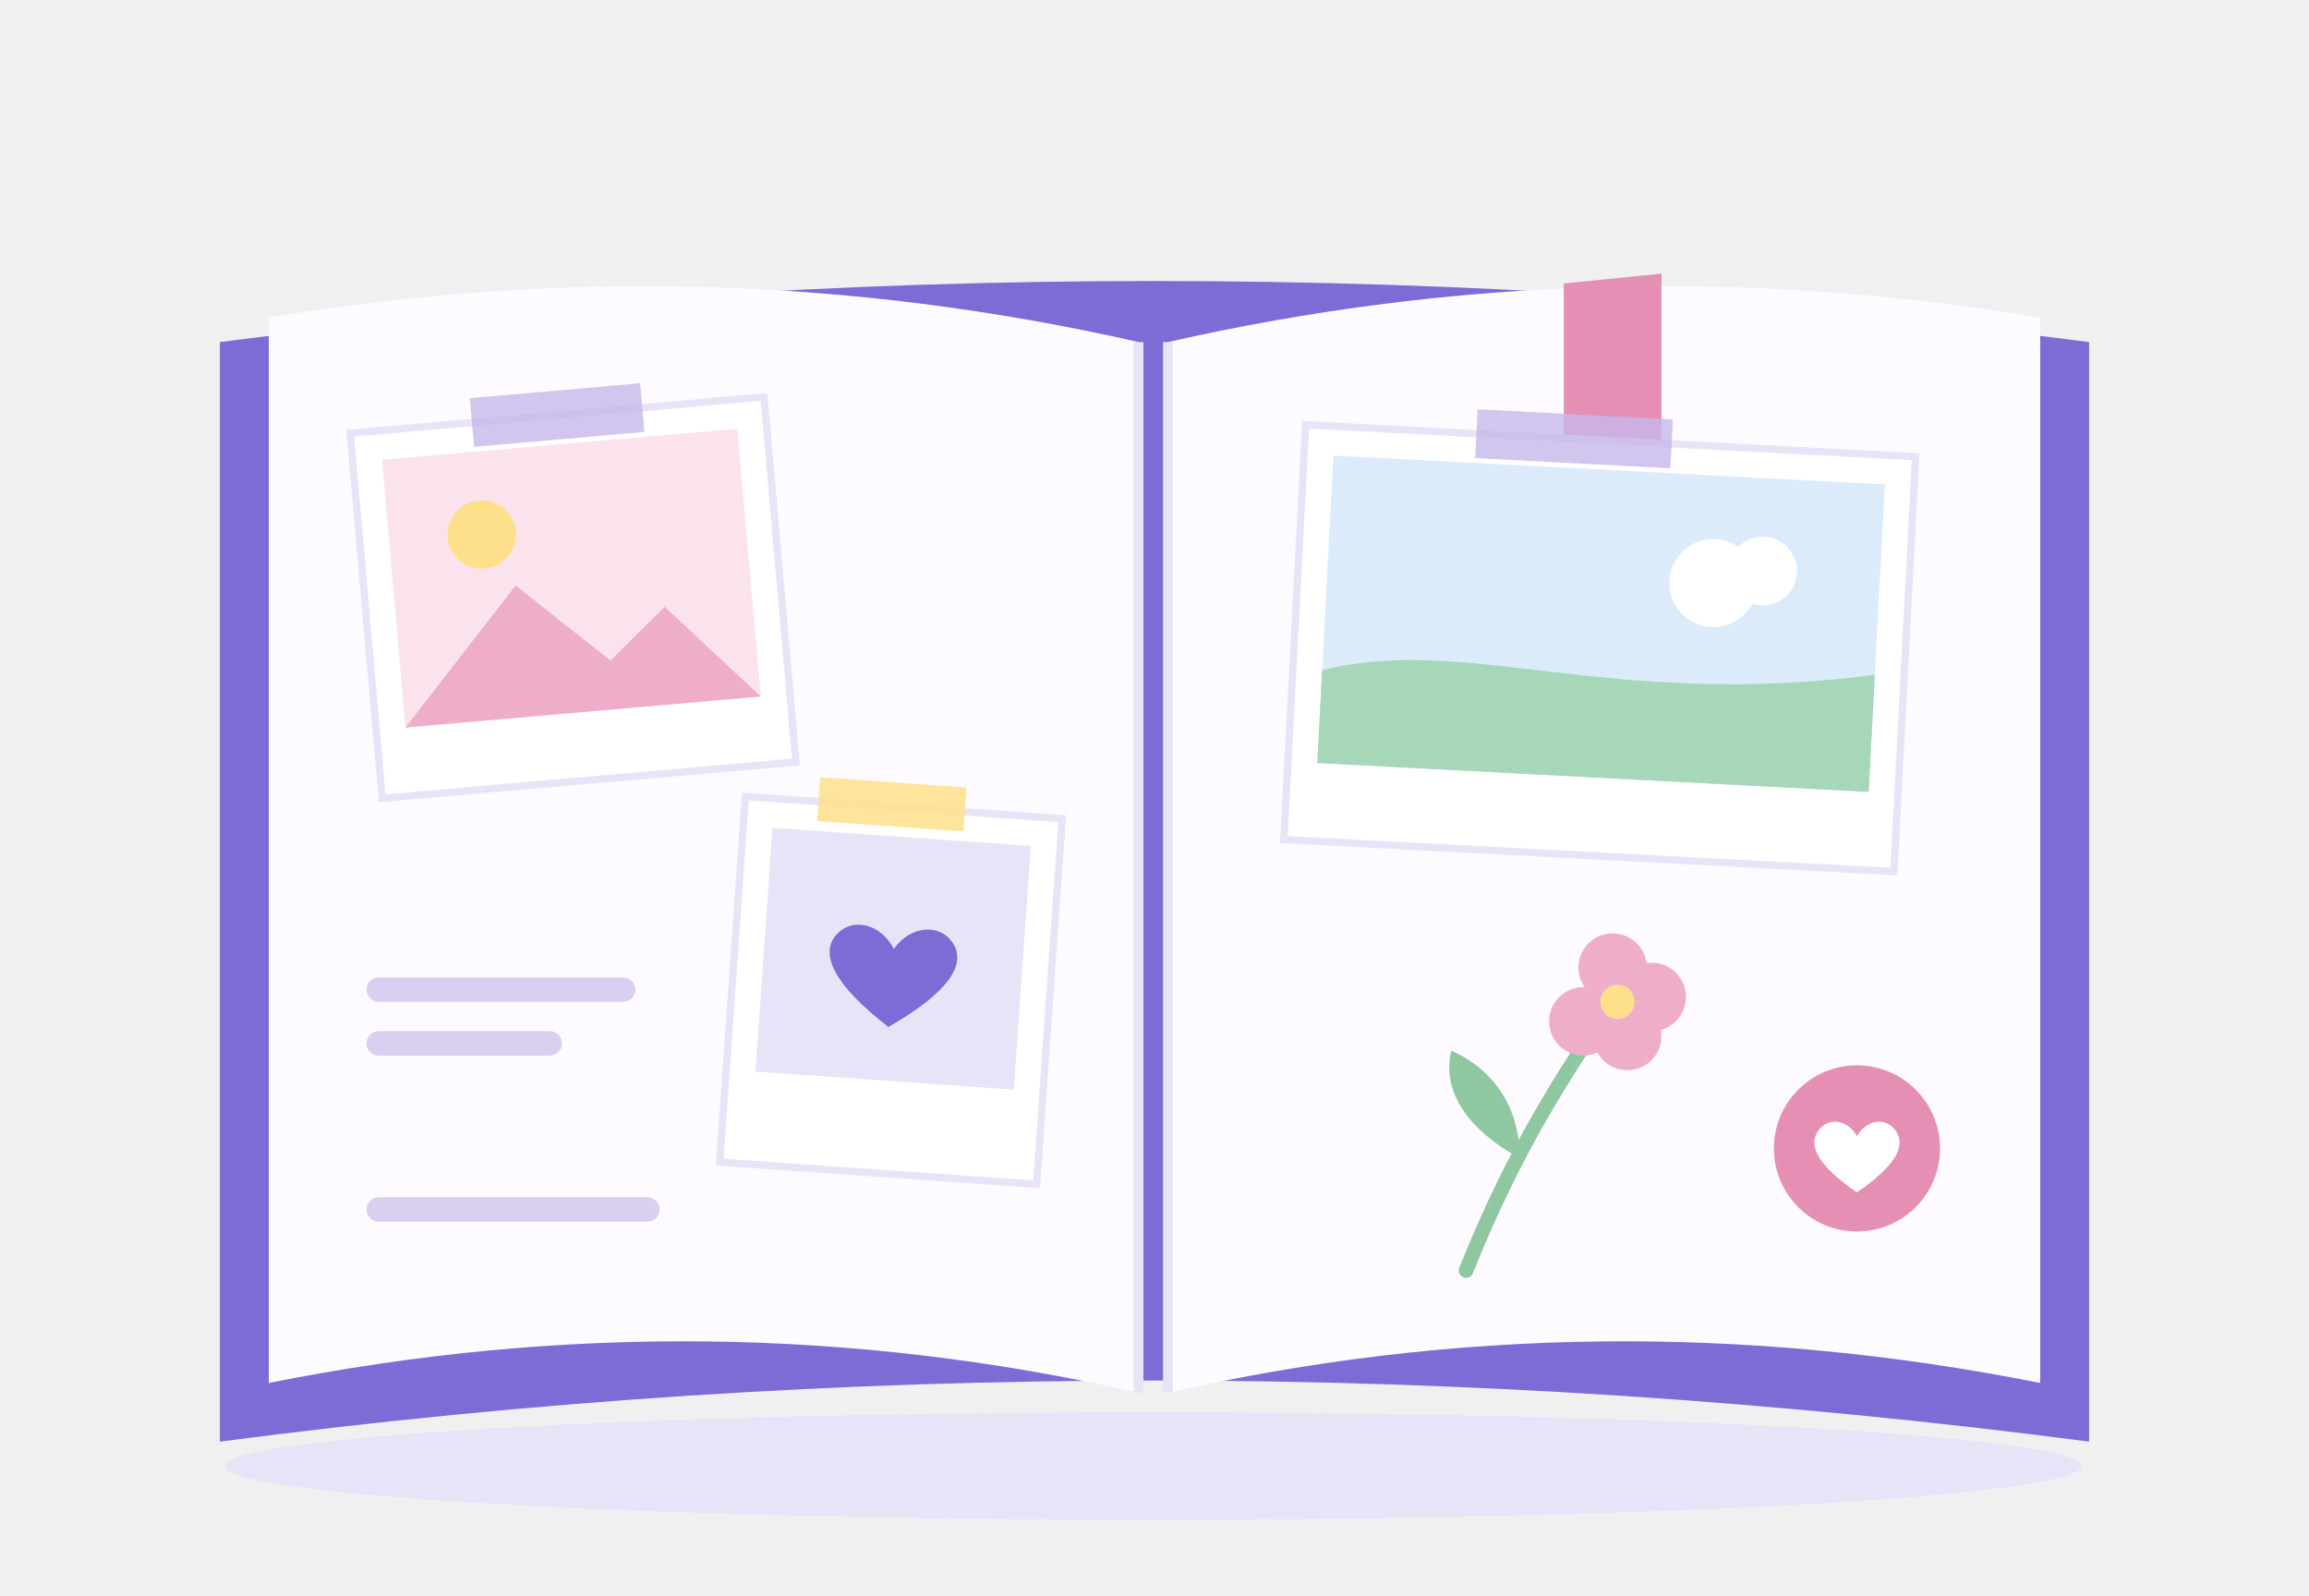
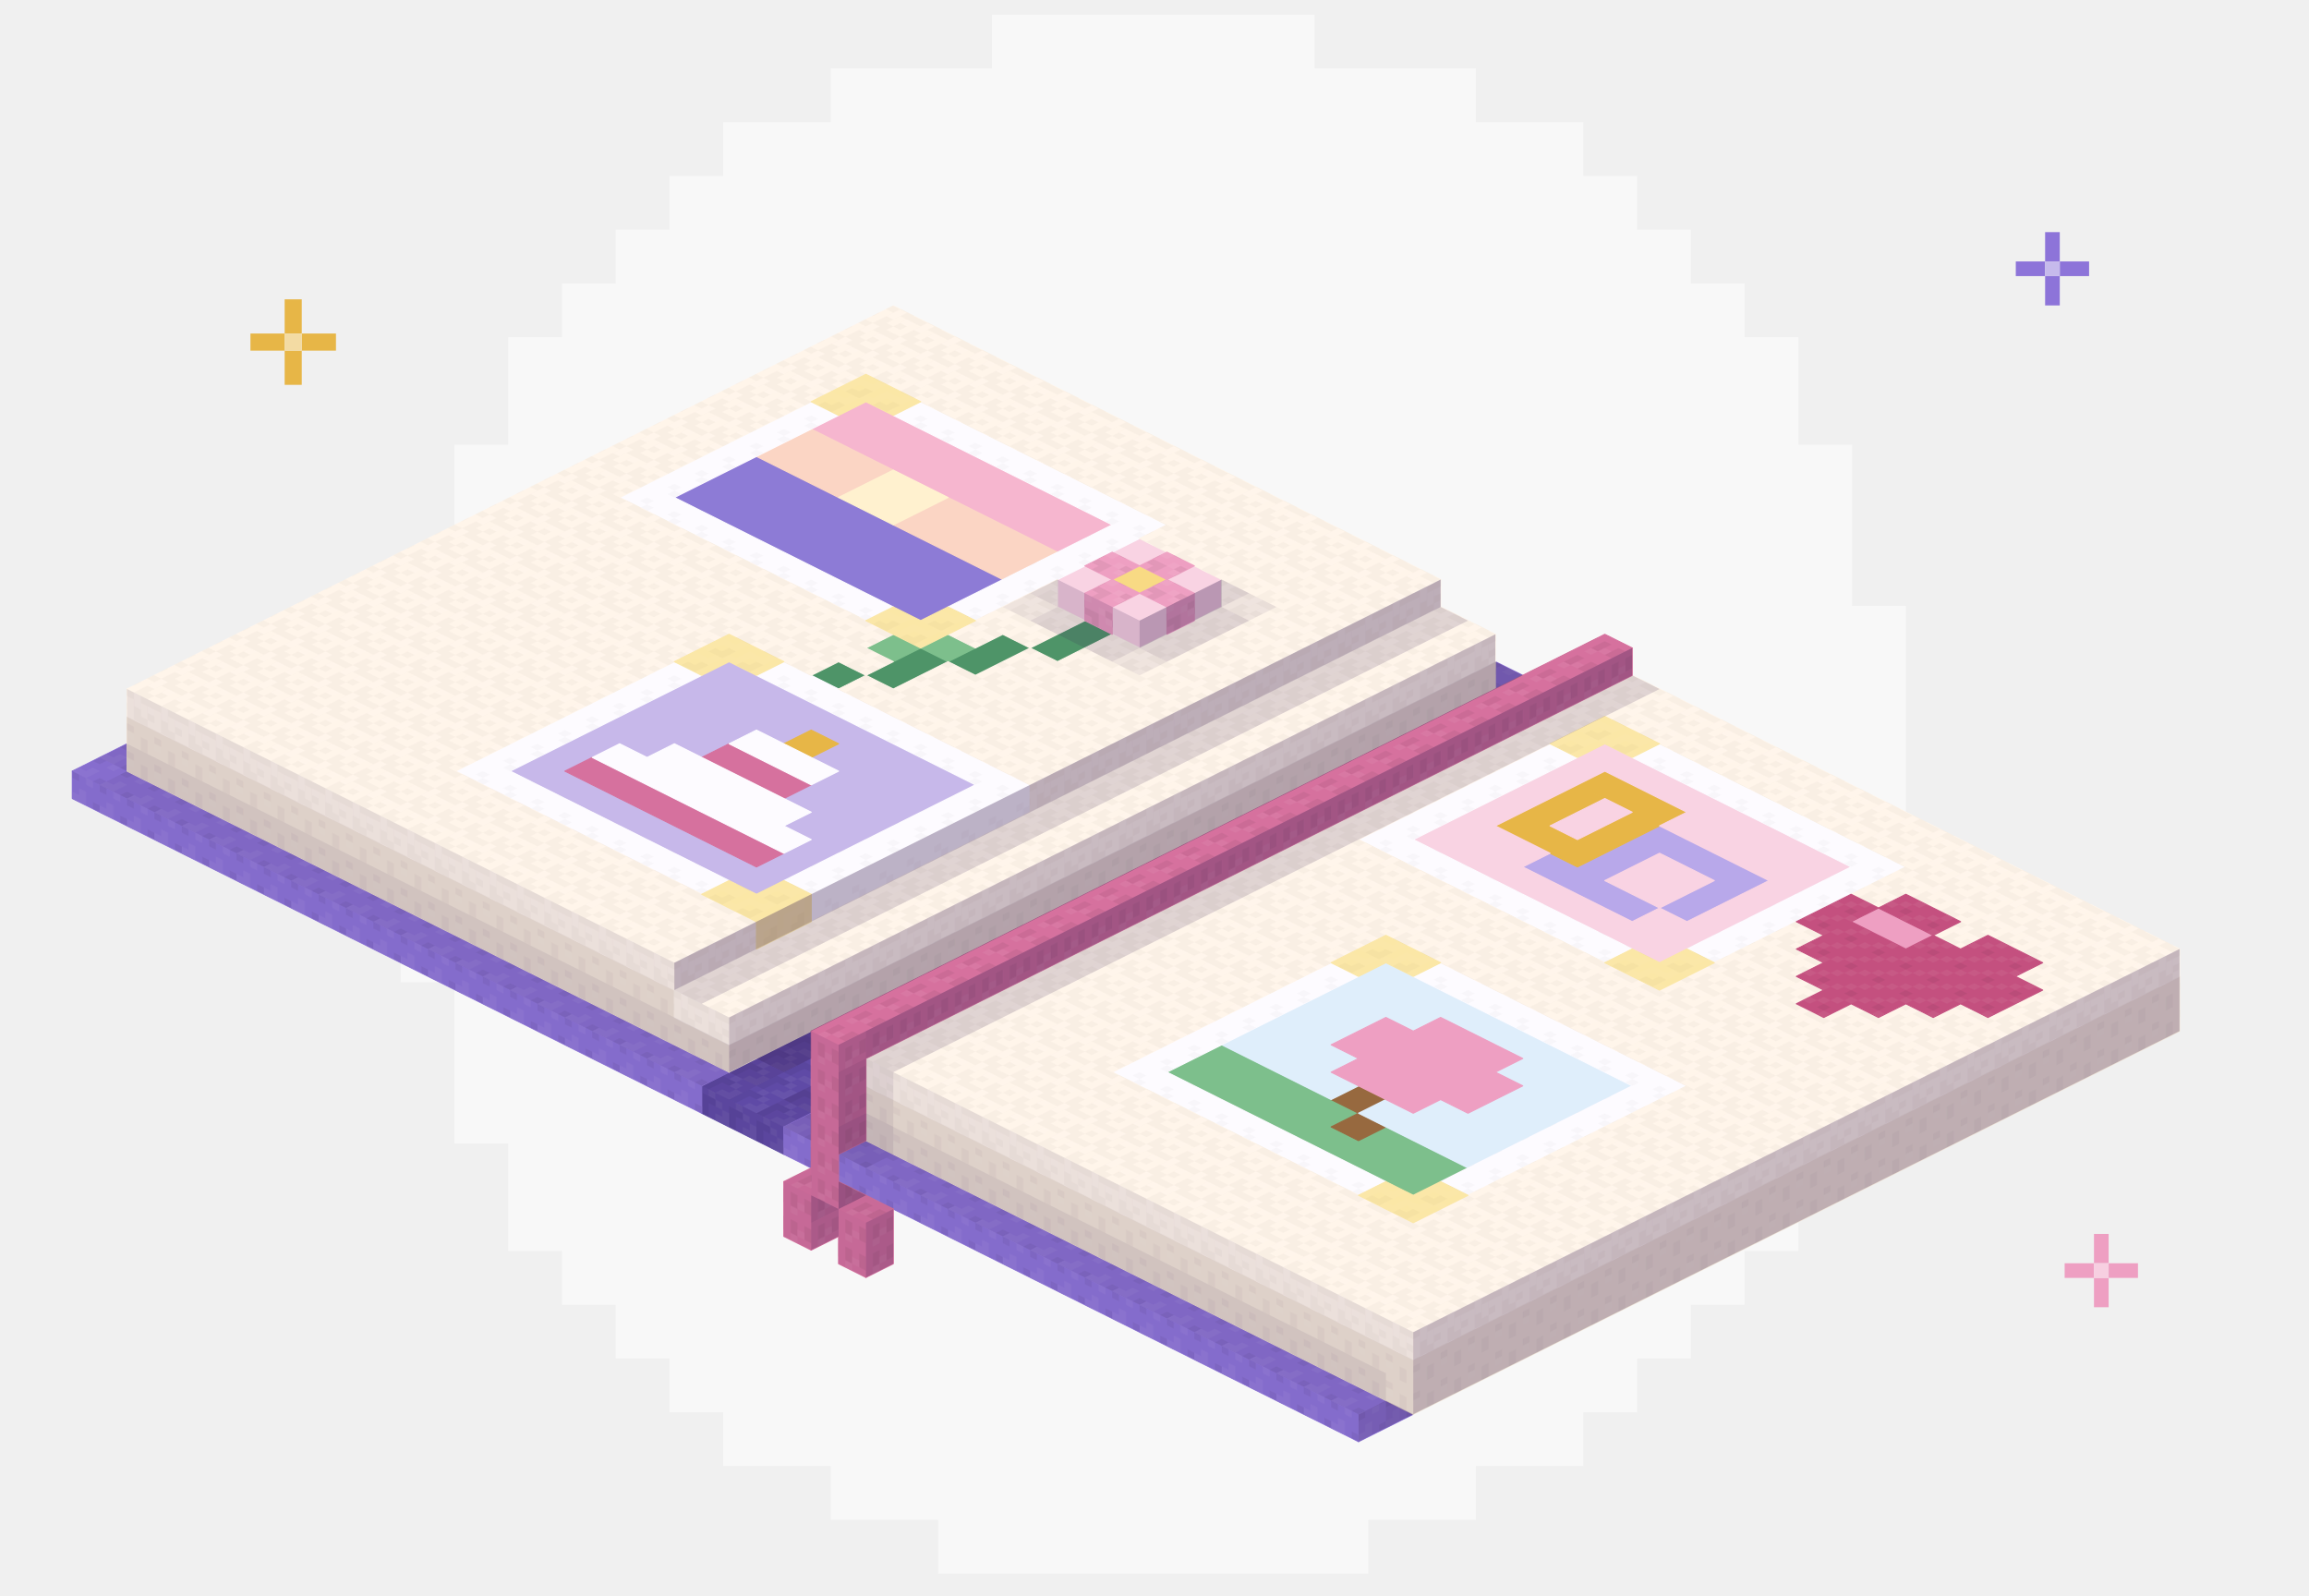
- <svg xmlns="http://www.w3.org/2000/svg" width="945" height="653" viewBox="0 0 945 653">
-   <ellipse cx="472" cy="600" rx="380" ry="22" fill="#e9e3f7" />
-   <path d="M90 140Q472 90 855 140V590Q472 540 90 590Z" fill="#7d6bd6" />
-   <path d="M110 130Q290 100 466 140V570Q290 530 110 566Z" fill="#fdfbff" />
-   <path d="M478 140Q654 100 835 130V566Q654 530 478 570Z" fill="#fdfbff" />
-   <path d="M466 140V570M478 140V570" stroke="#e9e3f7" stroke-width="4" />
-   <path d="M640 116V250L660 230L680 250V112" fill="#e58fb5" />
-   <g transform="rotate(-5 230 250)">
-     <rect x="150" y="170" width="170" height="150" fill="#ffffff" stroke="#e9e3f7" stroke-width="3" />
-     <rect x="162" y="182" width="146" height="110" fill="#fbe3ee" />
-     <circle cx="200" cy="216" r="14" fill="#ffe08a" />
-     <path d="M162 292L212 238L248 272L272 252L308 292Z" fill="#eeaeca" />
-     <rect x="200" y="160" width="70" height="20" fill="#c7b8ea" opacity="0.8" />
+ <svg xmlns="http://www.w3.org/2000/svg" width="945" height="653" viewBox="0 0 945 653" role="img" aria-label="A blocky open wedding album with photos taped to its pages">
+   <defs>
+     <pattern id="wedding-al-page-top" patternUnits="userSpaceOnUse" width="4" height="4" patternTransform="matrix(0.5 0.25 -0.5 0.25 0 -2)">
+       <rect width="4" height="4" fill="#f9efe4" />
+       <path fill="#fff5eb" d="M1 0h1v1h-1zM1 1h1v1h-1zM3 1h1v1h-1z" />
+       <path fill="#fff5ea" d="M0 1h1v1h-1zM2 1h1v1h-1zM0 2h1v1h-1zM2 2h1v1h-1zM0 3h1v1h-1zM3 3h1v1h-1z" />
+     </pattern>
+     <pattern id="wedding-al-page-left" patternUnits="userSpaceOnUse" width="4" height="4" patternTransform="matrix(0.5 0.25 0 0.5 -2 -1)" href="#wedding-al-page-top" />
+     <pattern id="wedding-al-page-right" patternUnits="userSpaceOnUse" width="4" height="4" patternTransform="matrix(0.5 -0.25 0 0.5 0 0)" href="#wedding-al-page-top" />
+     <pattern id="wedding-al-tape-top" patternUnits="userSpaceOnUse" width="4" height="4" patternTransform="matrix(0.5 0.25 -0.5 0.25 0 -2)">
+       <rect width="4" height="4" fill="#fbe7a8" />
+       <path fill="#fbe7a6" d="M0 0h2v1h-2zM3 0h1v1h-1zM3 1h1v1h-1zM1 2h1v1h-1zM3 2h1v1h-1z" />
+       <path fill="#f6e2a3" d="M2 2h1v1h-1zM1 3h2v1h-2z" />
+     </pattern>
+     <pattern id="wedding-al-tape-left" patternUnits="userSpaceOnUse" width="4" height="4" patternTransform="matrix(0.5 0.25 0 0.5 -2 -1)" href="#wedding-al-tape-top" />
+     <pattern id="wedding-al-tape-right" patternUnits="userSpaceOnUse" width="4" height="4" patternTransform="matrix(0.5 -0.25 0 0.5 0 0)" href="#wedding-al-tape-top" />
+     <pattern id="wedding-al-frame-top" patternUnits="userSpaceOnUse" width="4" height="4" patternTransform="matrix(0.5 0.25 -0.5 0.25 0 -2)">
+       <rect width="4" height="4" fill="#fdfbff" />
+       <path fill="#f8f6fa" d="M2 2h1v1h-1zM3 3h1v1h-1z" />
+     </pattern>
+     <pattern id="wedding-al-frame-left" patternUnits="userSpaceOnUse" width="4" height="4" patternTransform="matrix(0.5 0.25 0 0.5 -2 -1)" href="#wedding-al-frame-top" />
+     <pattern id="wedding-al-frame-right" patternUnits="userSpaceOnUse" width="4" height="4" patternTransform="matrix(0.5 -0.25 0 0.5 0 0)" href="#wedding-al-frame-top" />
+     <pattern id="wedding-al-edge-top" patternUnits="userSpaceOnUse" width="4" height="4" patternTransform="matrix(0.5 0.25 -0.5 0.25 0 -2)">
+       <rect width="4" height="4" fill="#f1e4d6" />
+       <path fill="#eaddd0" d="M0 1h1v1h-1zM2 2h1v1h-1zM2 3h1v1h-1z" />
+       <path fill="#f1e5d7" d="M0 2h1v1h-1z" />
+     </pattern>
+     <pattern id="wedding-al-edge-left" patternUnits="userSpaceOnUse" width="4" height="4" patternTransform="matrix(0.5 0.25 0 0.5 -2 -1)" href="#wedding-al-edge-top" />
+     <pattern id="wedding-al-edge-right" patternUnits="userSpaceOnUse" width="4" height="4" patternTransform="matrix(0.5 -0.25 0 0.5 0 0)" href="#wedding-al-edge-top" />
+     <pattern id="wedding-al-cover-top" patternUnits="userSpaceOnUse" width="4" height="4" patternTransform="matrix(0.5 0.25 -0.5 0.25 0 -2)">
+       <rect width="4" height="4" fill="#8d74d9" />
+       <path fill="#866ece" d="M0 0h1v1h-1zM3 3h1v1h-1z" />
+       <path fill="#937bdb" d="M2 0h1v1h-1zM1 2h1v1h-1zM0 3h2v1h-2z" />
+     </pattern>
+     <pattern id="wedding-al-cover-left" patternUnits="userSpaceOnUse" width="4" height="4" patternTransform="matrix(0.5 0.25 0 0.5 -2 -1)" href="#wedding-al-cover-top" />
+     <pattern id="wedding-al-cover-right" patternUnits="userSpaceOnUse" width="4" height="4" patternTransform="matrix(0.5 -0.25 0 0.5 0 0)" href="#wedding-al-cover-top" />
+     <pattern id="wedding-al-ribbon-top" patternUnits="userSpaceOnUse" width="4" height="4" patternTransform="matrix(0.5 0.25 -0.5 0.25 0 -2)">
+       <rect width="4" height="4" fill="#d6719e" />
+       <path fill="#cb6b96" d="M1 1h1v1h-1zM3 1h1v1h-1zM1 2h1v1h-1zM3 2h1v1h-1z" />
+       <path fill="#d878a3" d="M2 2h1v1h-1zM1 3h1v1h-1z" />
+     </pattern>
+     <pattern id="wedding-al-ribbon-left" patternUnits="userSpaceOnUse" width="4" height="4" patternTransform="matrix(0.5 0.25 0 0.5 -2 -1)" href="#wedding-al-ribbon-top" />
+     <pattern id="wedding-al-ribbon-right" patternUnits="userSpaceOnUse" width="4" height="4" patternTransform="matrix(0.5 -0.25 0 0.5 0 0)" href="#wedding-al-ribbon-top" />
+     <pattern id="wedding-al-petal-top" patternUnits="userSpaceOnUse" width="4" height="4" patternTransform="matrix(0.5 0.25 -0.5 0.25 0 -2)">
+       <rect width="4" height="4" fill="#ee9fc2" />
+       <path fill="#efa4c5" d="M0 0h1v1h-1zM2 1h1v1h-1zM3 2h1v1h-1z" />
+       <path fill="#e297b8" d="M3 1h1v1h-1zM0 2h2v1h-2zM1 3h1v1h-1z" />
+     </pattern>
+     <pattern id="wedding-al-petal-left" patternUnits="userSpaceOnUse" width="4" height="4" patternTransform="matrix(0.5 0.25 0 0.5 -2 -1)" href="#wedding-al-petal-top" />
+     <pattern id="wedding-al-petal-right" patternUnits="userSpaceOnUse" width="4" height="4" patternTransform="matrix(0.5 -0.25 0 0.5 0 0)" href="#wedding-al-petal-top" />
+     <pattern id="wedding-al-sticker-top" patternUnits="userSpaceOnUse" width="4" height="4" patternTransform="matrix(0.5 0.25 -0.5 0.25 0 -2)">
+       <rect width="4" height="4" fill="#c4507f" />
+       <path fill="#c75985" d="M2 0h1v1h-1zM1 1h1v1h-1zM0 2h1v1h-1zM3 3h1v1h-1z" />
+       <path fill="#ba4c79" d="M2 2h1v1h-1z" />
+     </pattern>
+     <pattern id="wedding-al-sticker-left" patternUnits="userSpaceOnUse" width="4" height="4" patternTransform="matrix(0.5 0.25 0 0.5 -2 -1)" href="#wedding-al-sticker-top" />
+     <pattern id="wedding-al-sticker-right" patternUnits="userSpaceOnUse" width="4" height="4" patternTransform="matrix(0.5 -0.25 0 0.5 0 0)" href="#wedding-al-sticker-top" />
+     <pattern id="wedding-al-cover-dk-top" patternUnits="userSpaceOnUse" width="4" height="4" patternTransform="matrix(0.5 0.25 -0.5 0.25 0 -2)">
+       <rect width="4" height="4" fill="#5f4aa6" />
+       <path fill="#6753aa" d="M1 0h1v1h-1zM2 1h1v1h-1zM3 2h1v1h-1zM2 3h2v1h-2z" />
+       <path fill="#5a469e" d="M0 1h2v1h-2zM0 2h1v1h-1zM0 3h1v1h-1z" />
+     </pattern>
+     <pattern id="wedding-al-cover-dk-left" patternUnits="userSpaceOnUse" width="4" height="4" patternTransform="matrix(0.5 0.25 0 0.5 -2 -1)" href="#wedding-al-cover-dk-top" />
+     <pattern id="wedding-al-cover-dk-right" patternUnits="userSpaceOnUse" width="4" height="4" patternTransform="matrix(0.5 -0.25 0 0.5 0 0)" href="#wedding-al-cover-dk-top" />
+   </defs>
+   <path fill="#ffffff" fill-opacity="0.55" d="M406 6h132v22h-132zM340 28h264v22h-264zM296 50h352v22h-352zM274 72h396v22h-396zM252 94h440v22h-440zM230 116h484v22h-484zM208 138h528v22h-528zM208 160h528v22h-528zM186 182h572v22h-572zM186 204h572v22h-572zM186 226h572v22h-572zM164 248h616v22h-616zM164 270h616v22h-616zM164 292h616v22h-616zM164 314h616v22h-616zM164 336h616v22h-616zM164 358h616v22h-616zM164 380h616v22h-616zM186 402h572v22h-572zM186 424h572v22h-572zM186 446h572v22h-572zM208 468h528v22h-528zM208 490h528v22h-528zM230 512h484v22h-484zM252 534h440v22h-440zM274 556h396v22h-396zM296 578h352v22h-352zM340 600h264v22h-264zM384 622h176v22h-176z" />
+   <g transform="matrix(5.6 0 0 5.6 365.6 170)">
+     <path fill="#4e9468" stroke="#4e9468" stroke-width=".08" stroke-linejoin="round" d="M14 15l2 1l-4 2l-2 -1zM8 16l2 1l-4 2l-2 -1zM2 17l2 1l-4 2l-2 -1zM-4 18l2 1l-2 1l-2 -1z" />
+     <path fill="#7dbf8c" stroke="#7dbf8c" stroke-width=".08" stroke-linejoin="round" d="M4 16l2 1l-2 1l-2 -1zM0 16l2 1l-2 1l-2 -1zM24 46l10 5l-4 2l-10 -5zM36 52l6 3l-4 2l-6 -3zM32 52l2 1l-2 1l-2 -1z" />
+     <path fill="#8d7bd6" stroke="#8d7bd6" stroke-width=".08" stroke-linejoin="round" d="M-10 3l18 9l-6 3l-18 -9z" />
+     <path fill="#97693f" stroke="#97693f" stroke-width=".08" stroke-linejoin="round" d="M34 49l2 1l-2 1l-2 -1zM34 51l2 1l-2 1l-2 -1z" />
+     <path fill="#b8a8ea" stroke="#b8a8ea" stroke-width=".08" stroke-linejoin="round" d="M56 30l8 4l-2 1l-8 -4zM54 31l2 1l-6 3l-2 -1zM60 34l2 1l-4 2l-2 -1zM48 32l2 1l-2 1l-2 -1zM52 34l4 2l-2 1l-4 -2z" />
+     <path fill="#c7b8ea" stroke="#c7b8ea" stroke-width=".08" stroke-linejoin="round" d="M-12 18l18 9l-2 1l-18 -9zM-14 19l8 4l-2 1l-8 -4zM-4 24l8 4l-2 1l-8 -4zM-16 20l6 3l-4 2l-6 -3zM-4 26l6 3l-4 2l-6 -3zM-20 22l4 2l-2 1l-4 -2zM-6 29l4 2l-2 1l-4 -2zM-22 23l2 1l-6 3l-2 -1zM-6 31l2 1l-6 3l-2 -1zM-24 26l14 7l-2 1l-14 -7z" />
+     <path fill="#d6719e" stroke="#d6719e" stroke-width=".08" stroke-linejoin="round" d="M-12 24l6 3l-2 1l-6 -3zM-22 25l14 7l-2 1l-14 -7z" />
+     <path fill="#dfeefb" stroke="#dfeefb" stroke-width=".08" stroke-linejoin="round" d="M36 40l18 9l-2 1l-18 -9zM34 41l6 3l-2 1l-6 -3zM46 47l6 3l-2 1l-6 -3zM32 42l4 2l-8 4l-4 -2zM46 49l4 2l-8 4l-4 -2zM32 46l2 1l-4 2l-2 -1zM40 50l2 1l-4 2l-2 -1zM32 48l2 1l-2 1l-2 -1zM36 50l2 1l-2 1l-2 -1z" />
+     <path fill="#e7b647" stroke="#e7b647" stroke-width=".08" stroke-linejoin="round" d="M52 26l6 3l-2 1l-6 -3zM50 27l2 1l-6 3l-2 -1zM54 29l2 1l-6 3l-2 -1zM48 30l2 1l-2 1l-2 -1zM-6 23l2 1l-2 1l-2 -1z" />
+     <path fill="#ee9fc2" stroke="#ee9fc2" stroke-width=".08" stroke-linejoin="round" d="M72 36l4 2l-2 1l-4 -2zM40 44l6 3l-8 4l-6 -3zM36 44l2 1l-4 2l-2 -1zM44 48l2 1l-4 2l-2 -1z" />
+     <path fill="#f6b6cf" stroke="#f6b6cf" stroke-width=".08" stroke-linejoin="round" d="M-2 -1l18 9l-4 2l-18 -9z" />
+     <path fill="#f8da84" stroke="#f8da84" stroke-width=".08" stroke-linejoin="round" d="M18 11l2 1l-2 1l-2 -1z" />
+     <path fill="#f9d3e3" stroke="#f9d3e3" stroke-width=".08" stroke-linejoin="round" d="M18 9l2 1l-2 1l-2 -1zM22 11l2 1l-2 1l-2 -1zM14 11l2 1l-2 1l-2 -1zM18 13l2 1l-2 1l-2 -1zM12 12l2 1l0 2l-2 -1zM16 14l2 1l0 2l-2 -1zM22 13l2 -1l0 2l-2 1zM18 15l2 -1l0 2l-2 1zM52 24l18 9l-2 1l-18 -9zM50 25l2 1l-12 6l-2 -1zM58 29l10 5l-2 1l-10 -5zM52 28l2 1l-4 2l-2 -1zM64 34l2 1l-10 5l-2 -1zM56 32l4 2l-4 2l-4 -2zM44 30l4 2l-4 2l-4 -2zM56 36l2 1l-4 2l-2 -1zM46 33l8 4l-2 1l-8 -4z" />
+     <path fill="#fbd5c4" stroke="#fbd5c4" stroke-width=".08" stroke-linejoin="round" d="M-6 1l6 3l-4 2l-6 -3zM4 6l8 4l-4 2l-8 -4z" />
+     <path fill="#fdfbff" stroke="#fdfbff" stroke-width=".08" stroke-linejoin="round" d="M-10 23l6 3l-2 1l-6 -3zM-16 24l10 5l-4 2l-10 -5zM-20 24l2 1l-2 1l-2 -1zM-8 30l2 1l-2 1l-2 -1z" />
+     <path fill="#fff1cf" stroke="#fff1cf" stroke-width=".08" stroke-linejoin="round" d="M0 4l4 2l-4 2l-4 -2z" />
+     <path fill="url(#wedding-al-cover-dk-left)" stroke="url(#wedding-al-cover-dk-left)" stroke-width=".08" stroke-linejoin="round" d="M-14 49l6 3l0 2l-6 -3z" />
+     <path fill="url(#wedding-al-cover-dk-top)" stroke="url(#wedding-al-cover-dk-top)" stroke-width=".08" stroke-linejoin="round" d="M-8 46l2 1l-6 3l-2 -1zM-8 48l2 1l-4 2l-2 -1zM-8 50l2 1l-2 1l-2 -1zM-6 45l0 2l-2 -1zM-6 47l0 2l-2 -1zM-6 49l0 2l-2 -1z" />
+     <path fill="url(#wedding-al-cover-left)" stroke="url(#wedding-al-cover-left)" stroke-width=".08" stroke-linejoin="round" d="M-60 26l46 23l0 2l-46 -23zM-8 52l2 1l0 2l-2 -1zM-4 54l38 19l0 2l-38 -19z" />
+     <path fill="url(#wedding-al-cover-right)" stroke="url(#wedding-al-cover-right)" stroke-width=".08" stroke-linejoin="round" d="M34 73l2 -1l0 2l-2 1zM36 72l2 1l-2 1z" />
+     <path fill="url(#wedding-al-cover-top)" stroke="url(#wedding-al-cover-top)" stroke-width=".08" stroke-linejoin="round" d="M-58 25l46 23l-2 1l-46 -23zM-2 53l38 19l-2 1l-38 -19zM44 18l2 1l-2 1zM-56 24l0 2l-2 -1zM-6 51l0 2l-2 -1z" />
+     <path fill="url(#wedding-al-edge-left)" stroke="url(#wedding-al-edge-left)" stroke-width=".08" stroke-linejoin="round" d="M-56 24l44 22l0 2l-44 -22zM-2 49l40 20l0 4l-40 -20zM-56 22l40 20l0 2l-40 -20z" />
+     <path fill="url(#wedding-al-edge-right)" stroke="url(#wedding-al-edge-right)" stroke-width=".08" stroke-linejoin="round" d="M-12 46l56 -28l0 2l-56 28zM38 69l56 -28l0 4l-56 28z" />
+     <path fill="url(#wedding-al-frame-right)" stroke="url(#wedding-al-frame-right)" stroke-width=".08" stroke-linejoin="round" d="M-6 35l16 -8l0 2l-16 8z" />
+     <path fill="url(#wedding-al-frame-top)" stroke="url(#wedding-al-frame-top)" stroke-width=".08" stroke-linejoin="round" d="M56 24l18 9l-2 1l-18 -9zM2 -1l18 9l-2 1l-18 -9zM70 33l2 1l-12 6l-2 -1zM16 8l2 1l-12 6l-2 -1zM48 24l2 1l-14 7l-2 -1zM-6 -1l2 1l-14 7l-2 -1zM38 31l16 8l-2 1l-16 -8zM-16 6l16 8l-2 1l-16 -8zM40 40l18 9l-2 1l-18 -9zM-8 18l18 9l-2 1l-18 -9zM54 49l2 1l-14 7l-2 -1zM6 27l2 1l-14 7l-2 -1zM32 40l2 1l-16 8l-2 -1zM-16 18l2 1l-16 8l-2 -1zM20 48l16 8l-2 1l-16 -8zM-28 26l16 8l-2 1l-16 -8z" />
+     <path fill="url(#wedding-al-page-left)" stroke="url(#wedding-al-page-left)" stroke-width=".08" stroke-linejoin="round" d="M-16 42l4 2l0 2l-4 -2zM-56 20l40 20l0 2l-40 -20zM-2 47l40 20l0 2l-40 -20z" />
+     <path fill="url(#wedding-al-page-right)" stroke="url(#wedding-al-page-right)" stroke-width=".08" stroke-linejoin="round" d="M10 27l30 -15l0 2l-30 15zM-16 40l6 -3l0 2l-6 3zM-12 44l56 -28l0 2l-56 28zM38 67l56 -28l0 2l-56 28z" />
+     <path fill="url(#wedding-al-page-top)" stroke="url(#wedding-al-page-top)" stroke-width=".08" stroke-linejoin="round" d="M0 -8l40 20l-6 3l-40 -20zM54 19l40 20l-4 2l-40 -20zM50 21l2 1l-52 26l-2 -1zM74 33l16 8l-2 1l-16 -8zM-6 -5l4 2l-50 25l-4 -2zM20 8l14 7l-2 1l-14 -7zM72 34l2 1l-2 1l-2 -1zM78 37l2 1l-2 1l-2 -1zM84 40l4 2l-2 1l-4 -2zM26 13l6 3l-22 11l-6 -3zM84 42l2 1l-48 24l-2 -1zM66 37l2 1l-16 8l-2 -1zM78 43l2 1l-44 22l-2 -1zM66 39l2 1l-14 7l-2 -1zM74 43l2 1l-42 21l-2 -1zM10 13l4 2l-4 2l-4 -2zM16 16l2 1l-14 7l-2 -1zM66 41l2 1l-12 6l-2 -1zM70 43l2 1l-40 20l-2 -1zM66 43l2 1l-10 5l-2 -1zM6 15l2 1l-2 1l-2 -1zM10 17l2 1l-10 5l-2 -1zM34 31l22 11l-6 3l-22 -11zM-20 6l20 10l-6 3l-20 -10zM4 18l2 1l-6 3l-2 -1zM-2 17l2 1l-2 1l-2 -1zM-2 19l2 1l-2 1l-2 -1zM28 34l8 4l-28 14l-8 -4zM-26 9l14 7l-26 13l-14 -7zM16 48l22 11l-8 4l-22 -11zM-32 26l22 11l-6 3l-22 -11zM40 14l4 2l-56 28l-4 -2zM12 12l0 2l-2 -1zM24 12l2 1l-2 1z" />
+     <path fill="url(#wedding-al-petal-left)" stroke="url(#wedding-al-petal-left)" stroke-width=".08" stroke-linejoin="round" d="M14 13l2 1l0 2l-2 -1z" />
+     <path fill="url(#wedding-al-petal-right)" stroke="url(#wedding-al-petal-right)" stroke-width=".08" stroke-linejoin="round" d="M20 14l2 -1l0 2l-2 1z" />
+     <path fill="url(#wedding-al-petal-top)" stroke="url(#wedding-al-petal-top)" stroke-width=".08" stroke-linejoin="round" d="M20 10l2 1l-2 1l-2 -1zM16 10l2 1l-2 1l-2 -1zM20 12l2 1l-2 1l-2 -1zM16 12l2 1l-2 1l-2 -1z" />
+     <path fill="url(#wedding-al-ribbon-left)" stroke="url(#wedding-al-ribbon-left)" stroke-width=".08" stroke-linejoin="round" d="M-8 56l2 1l0 4l-2 -1zM-4 58l2 1l0 4l-2 -1zM-6 45l2 1l0 12l-2 -1z" />
+     <path fill="url(#wedding-al-ribbon-right)" stroke="url(#wedding-al-ribbon-right)" stroke-width=".08" stroke-linejoin="round" d="M-4 46l2 -1l0 8l-2 1zM-2 45l56 -28l0 2l-56 28zM-6 59l2 -1l0 2l-2 1zM-2 59l2 -1l0 4l-2 1zM-6 57l2 1l-2 1zM-4 56l2 1l-2 1z" />
+     <path fill="url(#wedding-al-ribbon-top)" stroke="url(#wedding-al-ribbon-top)" stroke-width=".08" stroke-linejoin="round" d="M52 16l2 1l-58 29l-2 -1zM-2 57l2 1l-2 1l-2 -1zM-6 55l0 2l-2 -1z" />
+     <path fill="url(#wedding-al-sticker-top)" stroke="url(#wedding-al-sticker-top)" stroke-width=".08" stroke-linejoin="round" d="M74 35l4 2l-2 1l-4 -2zM80 38l4 2l-8 4l-4 -2zM70 35l2 1l-4 2l-2 -1zM76 38l2 1l-10 5l-2 -1zM82 41l2 1l-4 2l-2 -1zM70 37l4 2l-4 2l-4 -2zM68 40l2 1l-2 1l-2 -1zM72 42l2 1l-2 1l-2 -1z" />
+     <path fill="url(#wedding-al-tape-right)" stroke="url(#wedding-al-tape-right)" stroke-width=".08" stroke-linejoin="round" d="M-10 37l4 -2l0 2l-4 2z" />
+     <path fill="url(#wedding-al-tape-top)" stroke="url(#wedding-al-tape-top)" stroke-width=".08" stroke-linejoin="round" d="M52 22l4 2l-2 1l-4 -2zM-2 -3l4 2l-2 1l-4 -2zM50 23l2 1l-2 1l-2 -1zM-4 -2l2 1l-2 1l-2 -1zM58 39l2 1l-4 2l-2 -1zM4 14l2 1l-4 2l-2 -1zM54 39l2 1l-2 1l-2 -1zM0 14l2 1l-2 1l-2 -1zM36 38l4 2l-2 1l-4 -2zM-12 16l4 2l-2 1l-4 -2zM34 39l2 1l-2 1l-2 -1zM-14 17l2 1l-2 1l-2 -1zM40 56l2 1l-4 2l-2 -1zM-8 34l2 1l-4 2l-2 -1zM36 56l2 1l-2 1l-2 -1zM-12 34l2 1l-2 1l-2 -1z" />
+     <path fill="#3a2152" fill-opacity="0.1" d="M12 12l6 3l0 2l-6 -3zM-56 22l44 22l0 4l-44 -22zM-2 47l40 20l0 6l-40 -20zM-56 20l40 20l0 2l-40 -20zM-8 56l2 1l0 4l-2 -1zM-4 58l2 1l0 4l-2 -1zM-6 45l2 1l0 12l-2 -1zM-60 26l54 27l0 2l-54 -27zM-4 54l38 19l0 2l-38 -19z" />
+     <path fill="#3a2152" fill-opacity="0.27" d="M-16 40l56 -28l0 2l-56 28zM-12 44l56 -28l0 4l-56 28zM-4 46l2 -1l0 8l-2 1zM-2 45l56 -28l0 2l-56 28zM18 15l6 -3l0 2l-6 3zM38 67l56 -28l0 6l-56 28zM-6 59l2 -1l0 2l-2 1zM-2 59l2 -1l0 4l-2 1zM34 73l2 -1l0 2l-2 1zM-6 57l2 1l-2 1zM-4 56l2 1l-2 1zM36 72l2 1l-2 1z" />
+     <path fill="#3a2152" fill-opacity="0.08" d="M-16 40l56 -28l0 2l-56 28zM-12 46l56 -28l0 2l-56 28zM-4 48l2 -1l0 4l-2 1zM-2 45l56 -28l0 2l-56 28zM12 12l6 3l0 2l-6 -3zM18 15l6 -3l0 2l-6 3zM26 13l2 1l-2 1l-2 -1zM10 13l2 1l-2 1l-2 -1zM18 17l2 1l-2 1l-2 -1zM-56 24l44 22l0 2l-44 -22zM0 52l36 18l0 2l-36 -18zM-2 47l2 1l0 4l-2 -1zM-58 25l2 1l-2 1l-2 -1zM-12 48l2 1l-2 1l-2 -1zM-8 50l2 1l-2 1l-2 -1zM-2 57l2 1l-2 1l-2 -1zM-6 55l0 2l-2 -1zM-6 57l2 1l-2 1zM36 72l2 1l-2 1z" />
+     <path fill="#3a2152" fill-opacity="0.16" d="M40 14l2 1l-56 28l-2 -1zM54 19l2 1l-56 28l-2 -1zM24 14l2 1l-6 3l-2 -1zM12 14l6 3l-2 1l-6 -3zM-8 46l2 1l-4 2l-2 -1zM-56 26l44 22l-2 1l-44 -22zM0 54l36 18l-2 1l-36 -18zM-2 51l2 1l0 2l-2 -1zM-4 52l2 -1l0 2l-2 1zM44 18l2 1l-2 1zM12 12l0 2l-2 -1zM24 12l2 1l-2 1zM-56 24l0 2l-2 -1zM-6 45l0 2l-2 -1zM-6 49l0 2l-2 -1zM-4 56l2 1l-2 1z" />
+     <path fill="#3a2152" fill-opacity="0.24" d="M-2 53l2 1l-2 1l-2 -1zM-6 51l0 2l-2 -1z" />
+     <path fill="#3a2152" fill-opacity="0.2" d="M-8 46l2 1l-2 1l-2 -1zM44 18l2 1l-2 1zM-6 45l0 2l-2 -1z" />
  </g>
-   <g transform="rotate(4 360 400)">
-     <rect x="300" y="330" width="130" height="150" fill="#ffffff" stroke="#e9e3f7" stroke-width="3" />
-     <rect x="312" y="342" width="106" height="100" fill="#e9e3f7" />
-     <path d="M365 420C341 404 335 392 341 384C347 376 359 378 365 388C371 378 383 376 389 384C395 392 389 404 365 420Z" fill="#7d6bd6" />
-     <rect x="330" y="320" width="60" height="18" fill="#ffe08a" opacity="0.85" />
-   </g>
-   <g fill="#d9cff0">
-     <rect x="150" y="400" width="110" height="10" rx="5" />
-     <rect x="150" y="422" width="80" height="10" rx="5" />
-     <rect x="150" y="490" width="120" height="10" rx="5" />
-   </g>
-   <g transform="rotate(3 650 260)">
-     <rect x="530" y="180" width="250" height="170" fill="#ffffff" stroke="#e9e3f7" stroke-width="3" />
-     <rect x="542" y="192" width="226" height="126" fill="#dcebfa" />
-     <path d="M542 318V280C600 262 660 290 768 270V318Z" fill="#a6d7b8" />
-     <circle cx="700" cy="236" r="18" fill="#ffffff" />
-     <circle cx="720" cy="230" r="14" fill="#ffffff" />
-     <rect x="600" y="170" width="80" height="20" fill="#c7b8ea" opacity="0.8" />
-   </g>
-   <g>
-     <path d="M600 520C620 470 640 440 660 410" fill="none" stroke="#8fc7a0" stroke-width="6" stroke-linecap="round" />
-     <path d="M622 474C600 462 590 446 594 430C612 438 622 454 622 474Z" fill="#8fc7a0" />
-     <circle cx="660" cy="396" r="14" fill="#eeaeca" />
-     <circle cx="676" cy="408" r="14" fill="#eeaeca" />
-     <circle cx="666" cy="424" r="14" fill="#eeaeca" />
-     <circle cx="648" cy="418" r="14" fill="#eeaeca" />
-     <circle cx="662" cy="410" r="7" fill="#ffe08a" />
-   </g>
-   <circle cx="760" cy="470" r="34" fill="#e58fb5" />
-   <path d="M760 488C744 477 740 469 744 463C748 457 756 458 760 465C764 458 772 457 776 463C780 469 776 477 760 488Z" fill="#ffffff" />
+   <path fill="#e7b647" d="M116.5 122.5h7v7h-7zM116.5 129.5h7v7h-7zM102.5 136.5h14v7h-14zM123.5 136.5h14v7h-14zM116.5 143.5h7v7h-7zM116.5 150.5h7v7h-7z" />
+   <path fill="#f3dba3" d="M116.5 136.5h7v7h-7z" />
+   <path fill="#8d74d9" d="M837 95h6v6h-6zM837 101h6v6h-6zM825 107h12v6h-12zM843 107h12v6h-12zM837 113h6v6h-6zM837 119h6v6h-6z" />
+   <path fill="#c6baec" d="M837 107h6v6h-6z" />
+   <path fill="#ee9fc2" d="M857 505h6v6h-6zM857 511h6v6h-6zM845 517h12v6h-12zM863 517h12v6h-12zM857 523h6v6h-6zM857 529h6v6h-6z" />
+   <path fill="#f7cfe1" d="M857 517h6v6h-6z" />
</svg>
